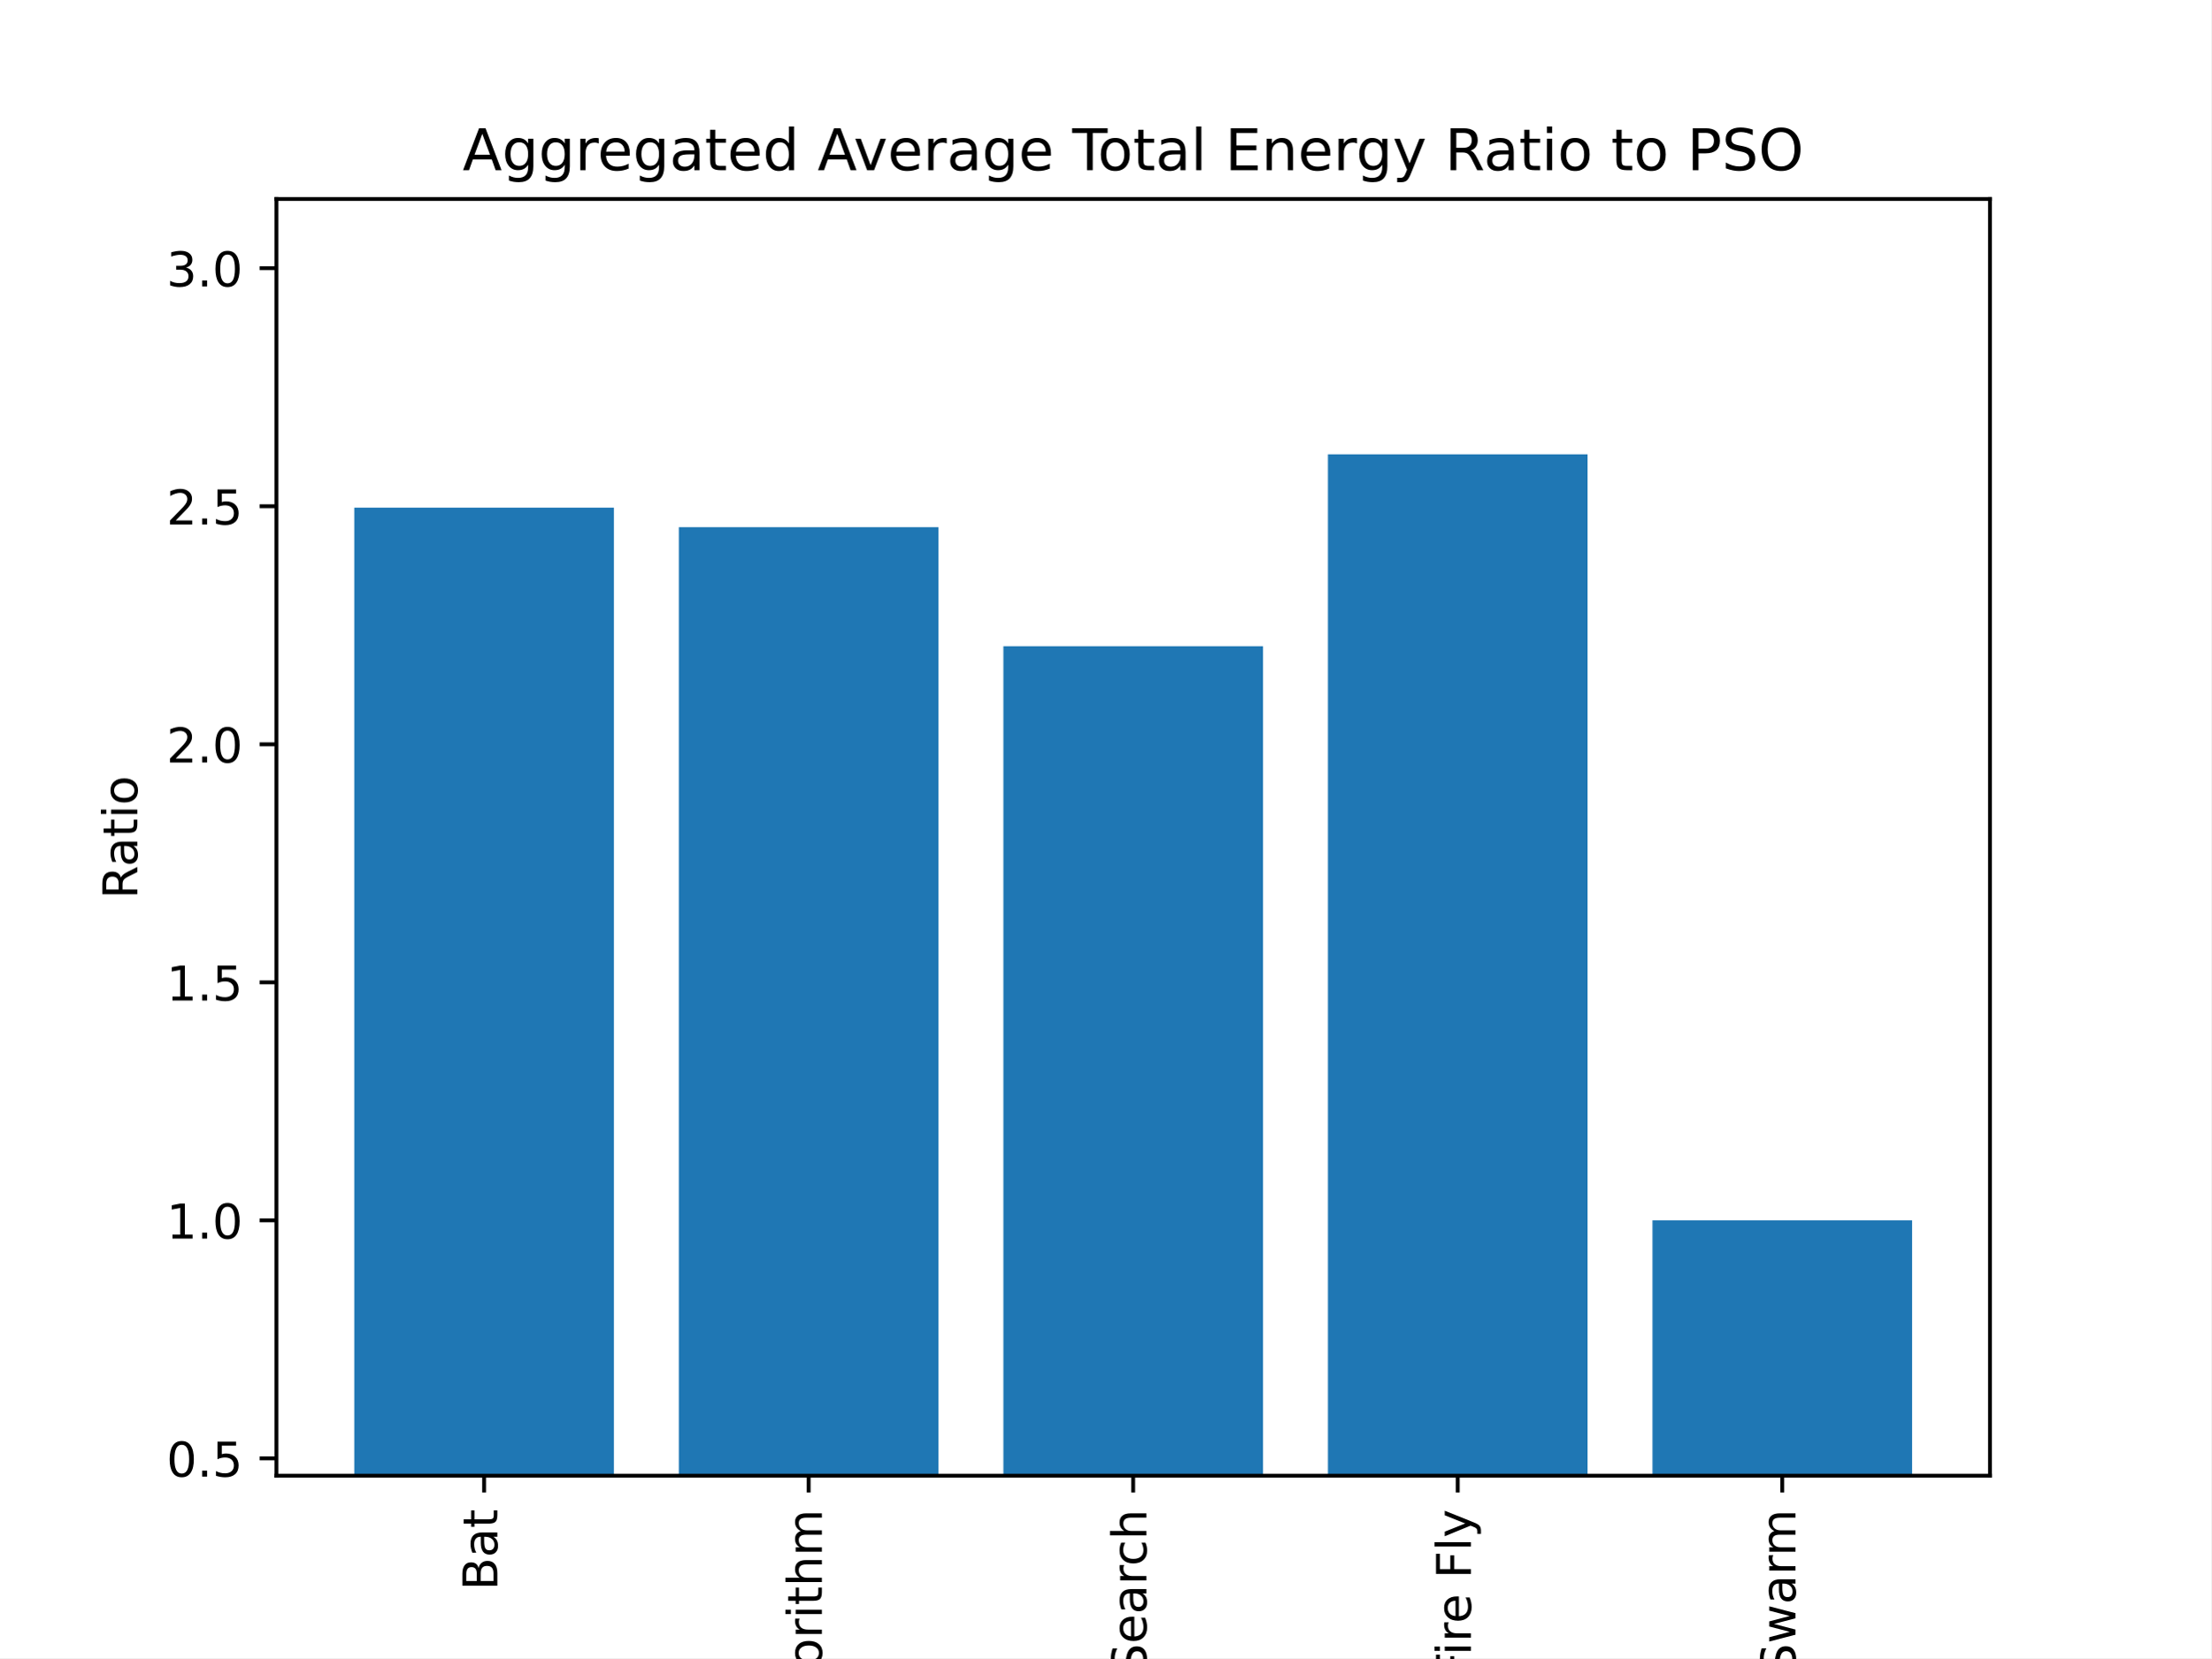
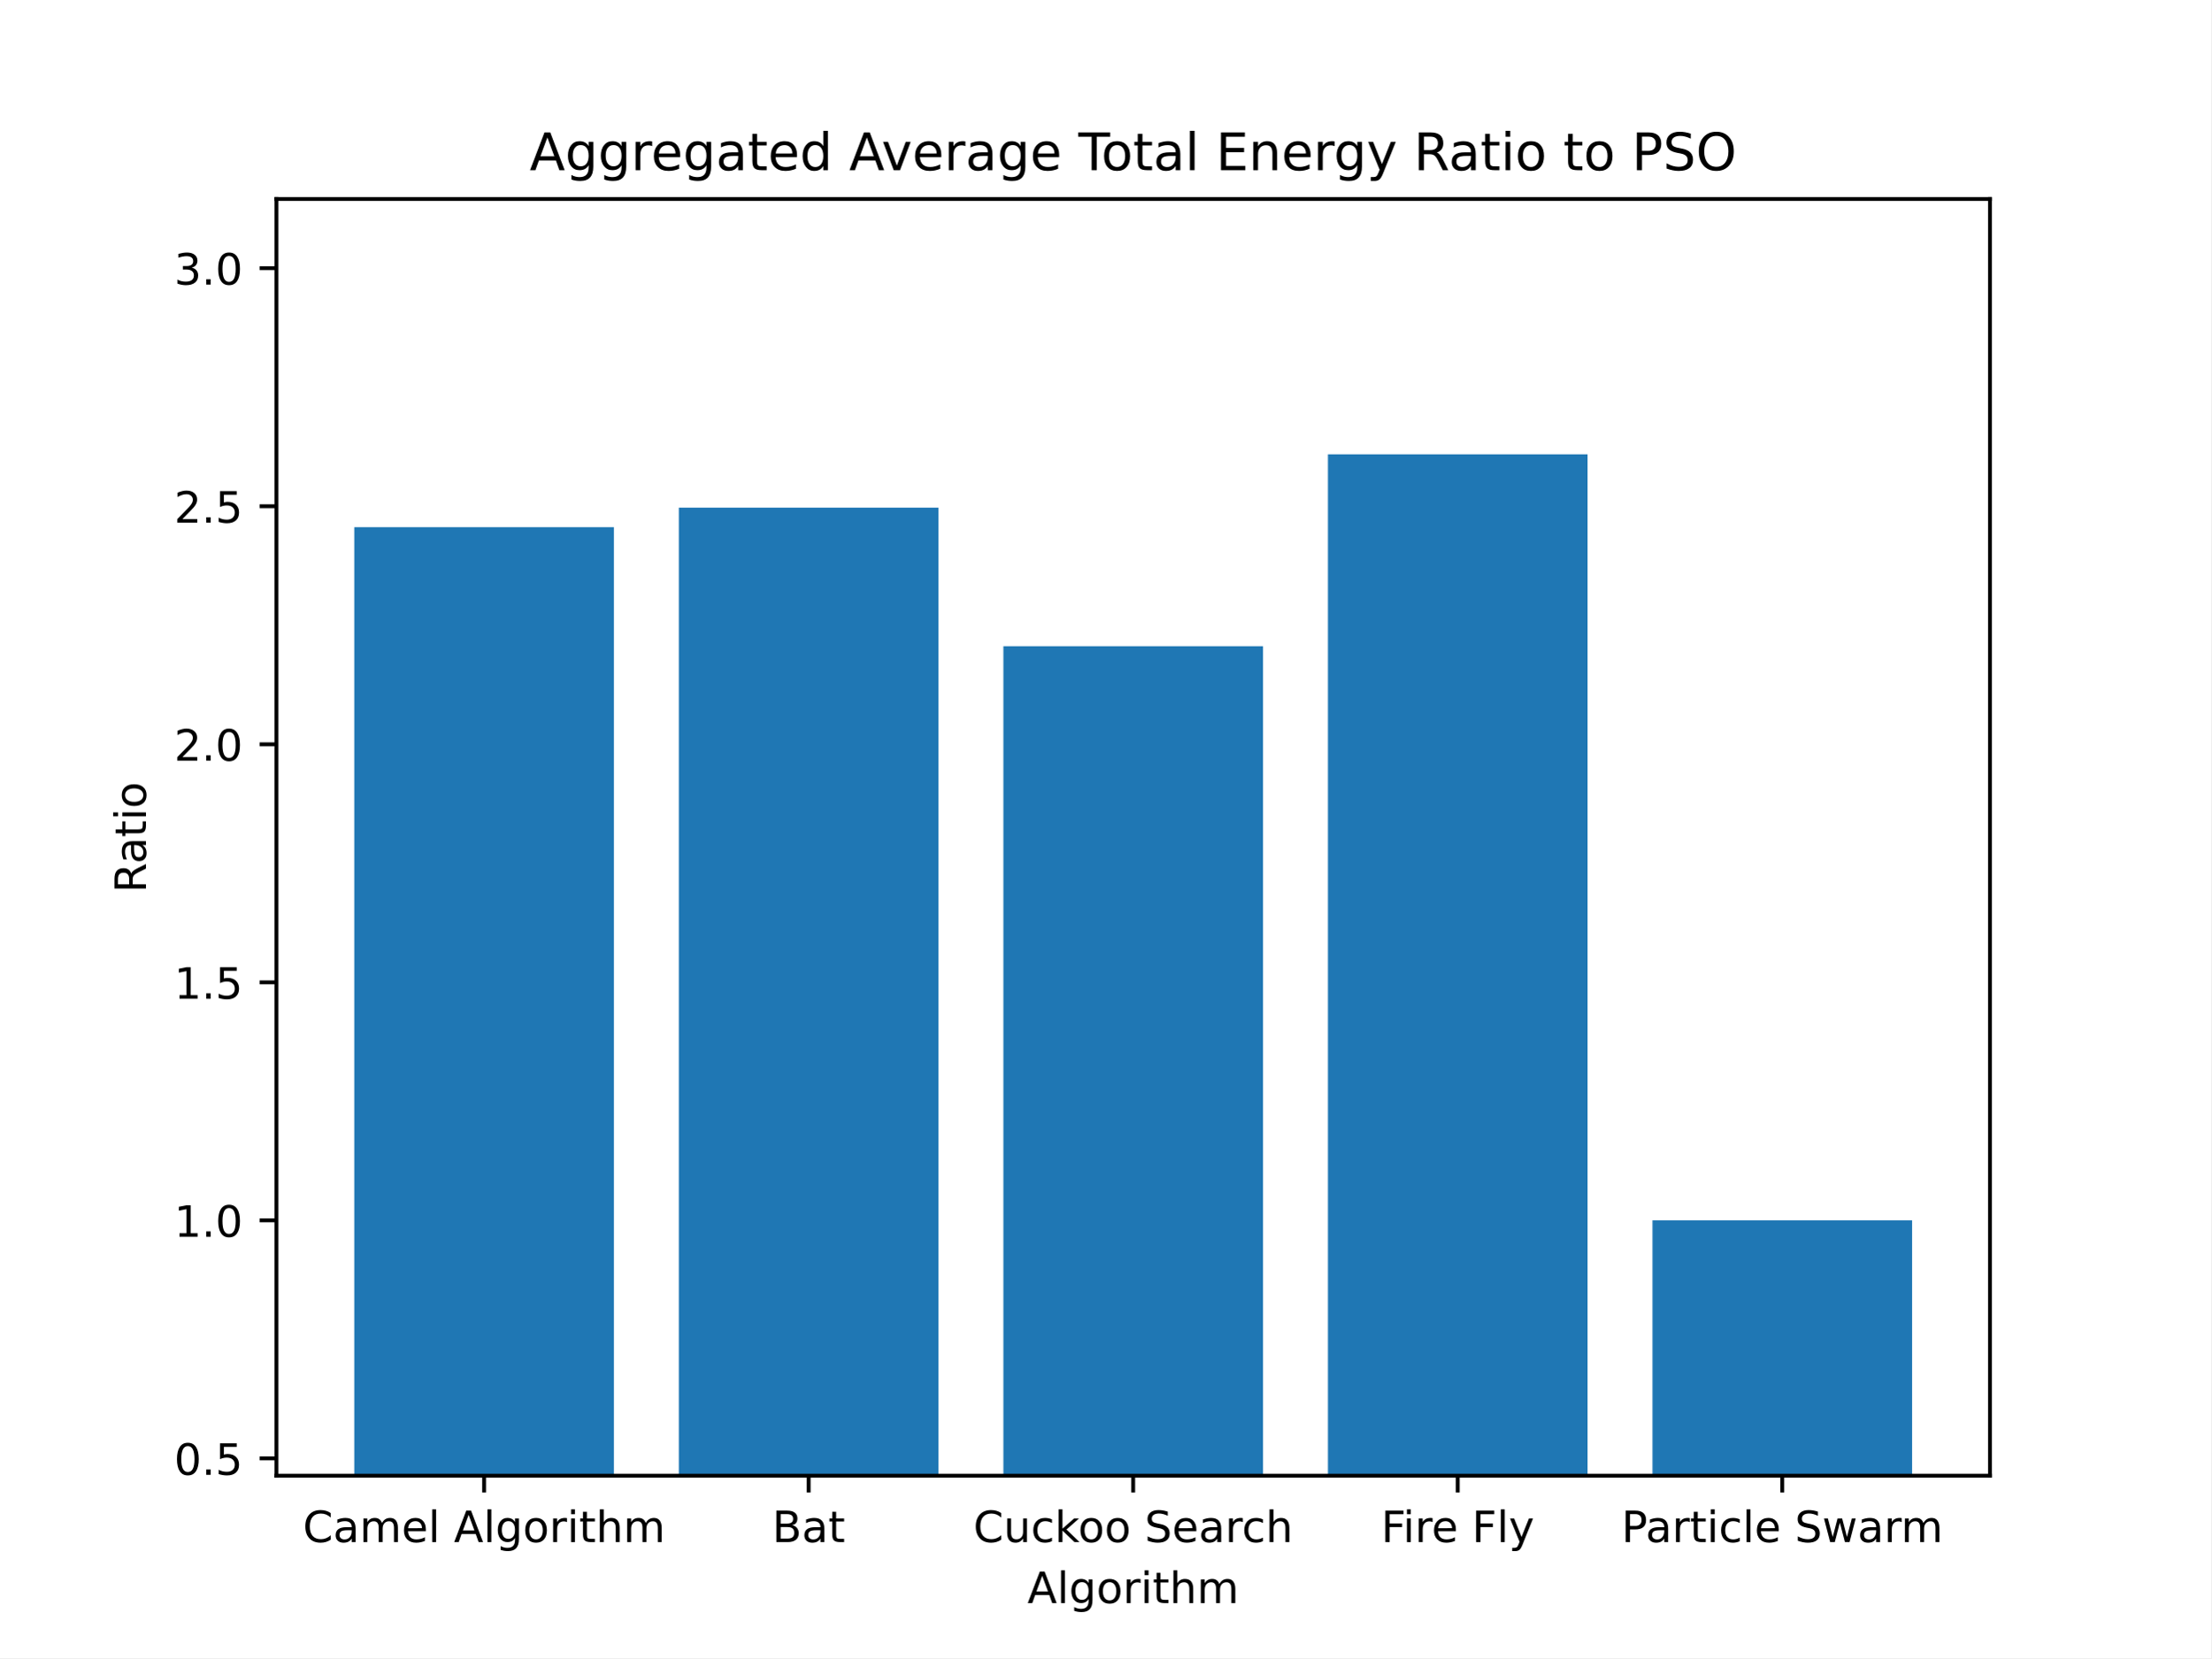
<svg xmlns="http://www.w3.org/2000/svg" xmlns:xlink="http://www.w3.org/1999/xlink" width="460.8pt" height="345.6pt" viewBox="0 0 460.8 345.6" version="1.1">
  <defs>
    <style type="text/css">*{stroke-linejoin: round; stroke-linecap: butt}</style>
  </defs>
  <g id="figure_1">
    <g id="patch_1">
      <path d="M 0 345.6  L 460.8 345.6  L 460.8 0  L 0 0  z " style="fill: #ffffff" />
    </g>
    <g id="axes_1">
      <g id="patch_2">
        <path d="M 57.6 307.584  L 414.72 307.584  L 414.72 41.472  L 57.6 41.472  z " style="fill: #ffffff" />
      </g>
      <g id="patch_3">
-         <path d="M 73.833 353.595  L 127.942 353.595  L 127.942 105.809  L 73.833 105.809  z " clip-path="url(#p54fc75bc15)" style="fill: #1f77b4" />
+         <path d="M 73.833 353.595  L 127.942 353.595  L 127.942 109.877  L 73.833 109.877  z " clip-path="url(#pfb02cdd993)" style="fill: #1f77b4" />
      </g>
      <g id="patch_4">
-         <path d="M 141.469 353.595  L 195.578 353.595  L 195.578 109.877  L 141.469 109.877  z " clip-path="url(#p54fc75bc15)" style="fill: #1f77b4" />
+         <path d="M 141.469 353.595  L 195.578 353.595  L 195.578 105.809  L 141.469 105.809  z " clip-path="url(#pfb02cdd993)" style="fill: #1f77b4" />
      </g>
      <g id="patch_5">
-         <path d="M 209.105 353.595  L 263.215 353.595  L 263.215 134.686  L 209.105 134.686  z " clip-path="url(#p54fc75bc15)" style="fill: #1f77b4" />
+         <path d="M 209.105 353.595  L 263.215 353.595  L 263.215 134.686  L 209.105 134.686  z " clip-path="url(#pfb02cdd993)" style="fill: #1f77b4" />
      </g>
      <g id="patch_6">
-         <path d="M 276.742 353.595  L 330.851 353.595  L 330.851 94.694  L 276.742 94.694  z " clip-path="url(#p54fc75bc15)" style="fill: #1f77b4" />
+         <path d="M 276.742 353.595  L 330.851 353.595  L 330.851 94.694  L 276.742 94.694  z " clip-path="url(#pfb02cdd993)" style="fill: #1f77b4" />
      </g>
      <g id="patch_7">
-         <path d="M 344.378 353.595  L 398.487 353.595  L 398.487 254.362  L 344.378 254.362  z " clip-path="url(#p54fc75bc15)" style="fill: #1f77b4" />
+         <path d="M 344.378 353.595  L 398.487 353.595  L 398.487 254.362  L 344.378 254.362  z " clip-path="url(#pfb02cdd993)" style="fill: #1f77b4" />
      </g>
      <g id="matplotlib.axis_1">
        <g id="xtick_1">
          <g id="line2d_1">
            <defs>
-               <path id="mccff1aa77a" d="M 0 0  L 0 3.5  " style="stroke: #000000; stroke-width: 0.8" />
+               <path id="m16c8ceab6d" d="M 0 0  L 0 3.5  " style="stroke: #000000; stroke-width: 0.8" />
            </defs>
            <g>
-               <use xlink:href="#mccff1aa77a" x="100.887" y="307.584" style="stroke: #000000; stroke-width: 0.8" />
+               <use xlink:href="#m16c8ceab6d" x="100.887" y="307.584" style="stroke: #000000; stroke-width: 0.8" />
            </g>
          </g>
          <g id="text_1">
-             <g transform="translate(103.6466 331.4934)rotate(-90)scale(0.1 -0.1)">
-               <defs>
-                 <path id="DejaVuSans-42" d="M 1259 2228  L 1259 519  L 2272 519  Q 2781 519 3026 730  Q 3272 941 3272 1375  Q 3272 1813 3026 2020  Q 2781 2228 2272 2228  L 1259 2228  z M 1259 4147  L 1259 2741  L 2194 2741  Q 2656 2741 2882 2914  Q 3109 3088 3109 3444  Q 3109 3797 2882 3972  Q 2656 4147 2194 4147  L 1259 4147  z M 628 4666  L 2241 4666  Q 2963 4666 3353 4366  Q 3744 4066 3744 3513  Q 3744 3084 3544 2831  Q 3344 2578 2956 2516  Q 3422 2416 3680 2098  Q 3938 1781 3938 1306  Q 3938 681 3513 340  Q 3088 0 2303 0  L 628 0  L 628 4666  z " transform="scale(0.015625)" />
+             <g transform="translate(63.1168 321.4226)scale(0.09 -0.09)">
+               <defs>
+                 <path id="DejaVuSans-43" d="M 4122 4306  L 4122 3641  Q 3803 3938 3442 4084  Q 3081 4231 2675 4231  Q 1875 4231 1450 3742  Q 1025 3253 1025 2328  Q 1025 1406 1450 917  Q 1875 428 2675 428  Q 3081 428 3442 575  Q 3803 722 4122 1019  L 4122 359  Q 3791 134 3420 21  Q 3050 -91 2638 -91  Q 1578 -91 968 557  Q 359 1206 359 2328  Q 359 3453 968 4101  Q 1578 4750 2638 4750  Q 3056 4750 3426 4639  Q 3797 4528 4122 4306  z " transform="scale(0.015625)" />
                <path id="DejaVuSans-61" d="M 2194 1759  Q 1497 1759 1228 1600  Q 959 1441 959 1056  Q 959 750 1161 570  Q 1363 391 1709 391  Q 2188 391 2477 730  Q 2766 1069 2766 1631  L 2766 1759  L 2194 1759  z M 3341 1997  L 3341 0  L 2766 0  L 2766 531  Q 2569 213 2275 61  Q 1981 -91 1556 -91  Q 1019 -91 701 211  Q 384 513 384 1019  Q 384 1609 779 1909  Q 1175 2209 1959 2209  L 2766 2209  L 2766 2266  Q 2766 2663 2505 2880  Q 2244 3097 1772 3097  Q 1472 3097 1187 3025  Q 903 2953 641 2809  L 641 3341  Q 956 3463 1253 3523  Q 1550 3584 1831 3584  Q 2591 3584 2966 3190  Q 3341 2797 3341 1997  z " transform="scale(0.015625)" />
-                 <path id="DejaVuSans-74" d="M 1172 4494  L 1172 3500  L 2356 3500  L 2356 3053  L 1172 3053  L 1172 1153  Q 1172 725 1289 603  Q 1406 481 1766 481  L 2356 481  L 2356 0  L 1766 0  Q 1100 0 847 248  Q 594 497 594 1153  L 594 3053  L 172 3053  L 172 3500  L 594 3500  L 594 4494  L 1172 4494  z " transform="scale(0.015625)" />
-               </defs>
-               <use xlink:href="#DejaVuSans-42" />
-               <use xlink:href="#DejaVuSans-61" x="68.604" />
-               <use xlink:href="#DejaVuSans-74" x="129.883" />
-             </g>
-           </g>
-         </g>
-         <g id="xtick_2">
-           <g id="line2d_2">
-             <g>
-               <use xlink:href="#mccff1aa77a" x="168.524" y="307.584" style="stroke: #000000; stroke-width: 0.8" />
-             </g>
-           </g>
-           <g id="text_2">
-             <g transform="translate(171.283 398.5184)rotate(-90)scale(0.1 -0.1)">
-               <defs>
-                 <path id="DejaVuSans-43" d="M 4122 4306  L 4122 3641  Q 3803 3938 3442 4084  Q 3081 4231 2675 4231  Q 1875 4231 1450 3742  Q 1025 3253 1025 2328  Q 1025 1406 1450 917  Q 1875 428 2675 428  Q 3081 428 3442 575  Q 3803 722 4122 1019  L 4122 359  Q 3791 134 3420 21  Q 3050 -91 2638 -91  Q 1578 -91 968 557  Q 359 1206 359 2328  Q 359 3453 968 4101  Q 1578 4750 2638 4750  Q 3056 4750 3426 4639  Q 3797 4528 4122 4306  z " transform="scale(0.015625)" />
                <path id="DejaVuSans-6d" d="M 3328 2828  Q 3544 3216 3844 3400  Q 4144 3584 4550 3584  Q 5097 3584 5394 3201  Q 5691 2819 5691 2113  L 5691 0  L 5113 0  L 5113 2094  Q 5113 2597 4934 2840  Q 4756 3084 4391 3084  Q 3944 3084 3684 2787  Q 3425 2491 3425 1978  L 3425 0  L 2847 0  L 2847 2094  Q 2847 2600 2669 2842  Q 2491 3084 2119 3084  Q 1678 3084 1418 2786  Q 1159 2488 1159 1978  L 1159 0  L 581 0  L 581 3500  L 1159 3500  L 1159 2956  Q 1356 3278 1631 3431  Q 1906 3584 2284 3584  Q 2666 3584 2933 3390  Q 3200 3197 3328 2828  z " transform="scale(0.015625)" />
                <path id="DejaVuSans-65" d="M 3597 1894  L 3597 1613  L 953 1613  Q 991 1019 1311 708  Q 1631 397 2203 397  Q 2534 397 2845 478  Q 3156 559 3463 722  L 3463 178  Q 3153 47 2828 -22  Q 2503 -91 2169 -91  Q 1331 -91 842 396  Q 353 884 353 1716  Q 353 2575 817 3079  Q 1281 3584 2069 3584  Q 2775 3584 3186 3129  Q 3597 2675 3597 1894  z M 3022 2063  Q 3016 2534 2758 2815  Q 2500 3097 2075 3097  Q 1594 3097 1305 2825  Q 1016 2553 972 2059  L 3022 2063  z " transform="scale(0.015625)" />
                <path id="DejaVuSans-6c" d="M 603 4863  L 1178 4863  L 1178 0  L 603 0  L 603 4863  z " transform="scale(0.015625)" />
                <path id="DejaVuSans-20" transform="scale(0.015625)" />
                <path id="DejaVuSans-41" d="M 2188 4044  L 1331 1722  L 3047 1722  L 2188 4044  z M 1831 4666  L 2547 4666  L 4325 0  L 3669 0  L 3244 1197  L 1141 1197  L 716 0  L 50 0  L 1831 4666  z " transform="scale(0.015625)" />
                <path id="DejaVuSans-67" d="M 2906 1791  Q 2906 2416 2648 2759  Q 2391 3103 1925 3103  Q 1463 3103 1205 2759  Q 947 2416 947 1791  Q 947 1169 1205 825  Q 1463 481 1925 481  Q 2391 481 2648 825  Q 2906 1169 2906 1791  z M 3481 434  Q 3481 -459 3084 -895  Q 2688 -1331 1869 -1331  Q 1566 -1331 1297 -1286  Q 1028 -1241 775 -1147  L 775 -588  Q 1028 -725 1275 -790  Q 1522 -856 1778 -856  Q 2344 -856 2625 -561  Q 2906 -266 2906 331  L 2906 616  Q 2728 306 2450 153  Q 2172 0 1784 0  Q 1141 0 747 490  Q 353 981 353 1791  Q 353 2603 747 3093  Q 1141 3584 1784 3584  Q 2172 3584 2450 3431  Q 2728 3278 2906 2969  L 2906 3500  L 3481 3500  L 3481 434  z " transform="scale(0.015625)" />
                <path id="DejaVuSans-6f" d="M 1959 3097  Q 1497 3097 1228 2736  Q 959 2375 959 1747  Q 959 1119 1226 758  Q 1494 397 1959 397  Q 2419 397 2687 759  Q 2956 1122 2956 1747  Q 2956 2369 2687 2733  Q 2419 3097 1959 3097  z M 1959 3584  Q 2709 3584 3137 3096  Q 3566 2609 3566 1747  Q 3566 888 3137 398  Q 2709 -91 1959 -91  Q 1206 -91 779 398  Q 353 888 353 1747  Q 353 2609 779 3096  Q 1206 3584 1959 3584  z " transform="scale(0.015625)" />
                <path id="DejaVuSans-72" d="M 2631 2963  Q 2534 3019 2420 3045  Q 2306 3072 2169 3072  Q 1681 3072 1420 2755  Q 1159 2438 1159 1844  L 1159 0  L 581 0  L 581 3500  L 1159 3500  L 1159 2956  Q 1341 3275 1631 3429  Q 1922 3584 2338 3584  Q 2397 3584 2469 3576  Q 2541 3569 2628 3553  L 2631 2963  z " transform="scale(0.015625)" />
                <path id="DejaVuSans-69" d="M 603 3500  L 1178 3500  L 1178 0  L 603 0  L 603 3500  z M 603 4863  L 1178 4863  L 1178 4134  L 603 4134  L 603 4863  z " transform="scale(0.015625)" />
+                 <path id="DejaVuSans-74" d="M 1172 4494  L 1172 3500  L 2356 3500  L 2356 3053  L 1172 3053  L 1172 1153  Q 1172 725 1289 603  Q 1406 481 1766 481  L 2356 481  L 2356 0  L 1766 0  Q 1100 0 847 248  Q 594 497 594 1153  L 594 3053  L 172 3053  L 172 3500  L 594 3500  L 594 4494  L 1172 4494  z " transform="scale(0.015625)" />
                <path id="DejaVuSans-68" d="M 3513 2113  L 3513 0  L 2938 0  L 2938 2094  Q 2938 2591 2744 2837  Q 2550 3084 2163 3084  Q 1697 3084 1428 2787  Q 1159 2491 1159 1978  L 1159 0  L 581 0  L 581 4863  L 1159 4863  L 1159 2956  Q 1366 3272 1645 3428  Q 1925 3584 2291 3584  Q 2894 3584 3203 3211  Q 3513 2838 3513 2113  z " transform="scale(0.015625)" />
              </defs>
              <use xlink:href="#DejaVuSans-43" />
              <use xlink:href="#DejaVuSans-61" x="69.824" />
              <use xlink:href="#DejaVuSans-6d" x="131.104" />
              <use xlink:href="#DejaVuSans-65" x="228.516" />
              <use xlink:href="#DejaVuSans-6c" x="290.039" />
              <use xlink:href="#DejaVuSans-20" x="317.822" />
              <use xlink:href="#DejaVuSans-41" x="349.609" />
              <use xlink:href="#DejaVuSans-6c" x="418.018" />
              <use xlink:href="#DejaVuSans-67" x="445.801" />
              <use xlink:href="#DejaVuSans-6f" x="509.277" />
              <use xlink:href="#DejaVuSans-72" x="570.459" />
              <use xlink:href="#DejaVuSans-69" x="611.572" />
              <use xlink:href="#DejaVuSans-74" x="639.355" />
              <use xlink:href="#DejaVuSans-68" x="678.564" />
              <use xlink:href="#DejaVuSans-6d" x="741.943" />
            </g>
          </g>
        </g>
+         <g id="xtick_2">
+           <g id="line2d_2">
+             <g>
+               <use xlink:href="#m16c8ceab6d" x="168.524" y="307.584" style="stroke: #000000; stroke-width: 0.8" />
+             </g>
+           </g>
+           <g id="text_2">
+             <g transform="translate(160.9144 321.4226)scale(0.09 -0.09)">
+               <defs>
+                 <path id="DejaVuSans-42" d="M 1259 2228  L 1259 519  L 2272 519  Q 2781 519 3026 730  Q 3272 941 3272 1375  Q 3272 1813 3026 2020  Q 2781 2228 2272 2228  L 1259 2228  z M 1259 4147  L 1259 2741  L 2194 2741  Q 2656 2741 2882 2914  Q 3109 3088 3109 3444  Q 3109 3797 2882 3972  Q 2656 4147 2194 4147  L 1259 4147  z M 628 4666  L 2241 4666  Q 2963 4666 3353 4366  Q 3744 4066 3744 3513  Q 3744 3084 3544 2831  Q 3344 2578 2956 2516  Q 3422 2416 3680 2098  Q 3938 1781 3938 1306  Q 3938 681 3513 340  Q 3088 0 2303 0  L 628 0  L 628 4666  z " transform="scale(0.015625)" />
+               </defs>
+               <use xlink:href="#DejaVuSans-42" />
+               <use xlink:href="#DejaVuSans-61" x="68.604" />
+               <use xlink:href="#DejaVuSans-74" x="129.883" />
+             </g>
+           </g>
+         </g>
        <g id="xtick_3">
          <g id="line2d_3">
            <g>
-               <use xlink:href="#mccff1aa77a" x="236.16" y="307.584" style="stroke: #000000; stroke-width: 0.8" />
+               <use xlink:href="#m16c8ceab6d" x="236.16" y="307.584" style="stroke: #000000; stroke-width: 0.8" />
            </g>
          </g>
          <g id="text_3">
-             <g transform="translate(238.9194 388.5981)rotate(-90)scale(0.1 -0.1)">
+             <g transform="translate(202.8537 321.4226)scale(0.09 -0.09)">
              <defs>
                <path id="DejaVuSans-75" d="M 544 1381  L 544 3500  L 1119 3500  L 1119 1403  Q 1119 906 1312 657  Q 1506 409 1894 409  Q 2359 409 2629 706  Q 2900 1003 2900 1516  L 2900 3500  L 3475 3500  L 3475 0  L 2900 0  L 2900 538  Q 2691 219 2414 64  Q 2138 -91 1772 -91  Q 1169 -91 856 284  Q 544 659 544 1381  z M 1991 3584  L 1991 3584  z " transform="scale(0.015625)" />
                <path id="DejaVuSans-63" d="M 3122 3366  L 3122 2828  Q 2878 2963 2633 3030  Q 2388 3097 2138 3097  Q 1578 3097 1268 2742  Q 959 2388 959 1747  Q 959 1106 1268 751  Q 1578 397 2138 397  Q 2388 397 2633 464  Q 2878 531 3122 666  L 3122 134  Q 2881 22 2623 -34  Q 2366 -91 2075 -91  Q 1284 -91 818 406  Q 353 903 353 1747  Q 353 2603 823 3093  Q 1294 3584 2113 3584  Q 2378 3584 2631 3529  Q 2884 3475 3122 3366  z " transform="scale(0.015625)" />
                <path id="DejaVuSans-6b" d="M 581 4863  L 1159 4863  L 1159 1991  L 2875 3500  L 3609 3500  L 1753 1863  L 3688 0  L 2938 0  L 1159 1709  L 1159 0  L 581 0  L 581 4863  z " transform="scale(0.015625)" />
                <path id="DejaVuSans-53" d="M 3425 4513  L 3425 3897  Q 3066 4069 2747 4153  Q 2428 4238 2131 4238  Q 1616 4238 1336 4038  Q 1056 3838 1056 3469  Q 1056 3159 1242 3001  Q 1428 2844 1947 2747  L 2328 2669  Q 3034 2534 3370 2195  Q 3706 1856 3706 1288  Q 3706 609 3251 259  Q 2797 -91 1919 -91  Q 1588 -91 1214 -16  Q 841 59 441 206  L 441 856  Q 825 641 1194 531  Q 1563 422 1919 422  Q 2459 422 2753 634  Q 3047 847 3047 1241  Q 3047 1584 2836 1778  Q 2625 1972 2144 2069  L 1759 2144  Q 1053 2284 737 2584  Q 422 2884 422 3419  Q 422 4038 858 4394  Q 1294 4750 2059 4750  Q 2388 4750 2728 4690  Q 3069 4631 3425 4513  z " transform="scale(0.015625)" />
              </defs>
              <use xlink:href="#DejaVuSans-43" />
              <use xlink:href="#DejaVuSans-75" x="69.824" />
              <use xlink:href="#DejaVuSans-63" x="133.203" />
              <use xlink:href="#DejaVuSans-6b" x="188.184" />
              <use xlink:href="#DejaVuSans-6f" x="242.469" />
              <use xlink:href="#DejaVuSans-6f" x="303.65" />
              <use xlink:href="#DejaVuSans-20" x="364.832" />
              <use xlink:href="#DejaVuSans-53" x="396.619" />
              <use xlink:href="#DejaVuSans-65" x="460.096" />
              <use xlink:href="#DejaVuSans-61" x="521.619" />
              <use xlink:href="#DejaVuSans-72" x="582.898" />
              <use xlink:href="#DejaVuSans-63" x="621.762" />
              <use xlink:href="#DejaVuSans-68" x="676.742" />
            </g>
          </g>
        </g>
        <g id="xtick_4">
          <g id="line2d_4">
            <g>
-               <use xlink:href="#mccff1aa77a" x="303.796" y="307.584" style="stroke: #000000; stroke-width: 0.8" />
+               <use xlink:href="#m16c8ceab6d" x="303.796" y="307.584" style="stroke: #000000; stroke-width: 0.8" />
            </g>
          </g>
          <g id="text_4">
-             <g transform="translate(306.5557 350.0543)rotate(-90)scale(0.1 -0.1)">
+             <g transform="translate(287.8347 321.4226)scale(0.09 -0.09)">
              <defs>
                <path id="DejaVuSans-46" d="M 628 4666  L 3309 4666  L 3309 4134  L 1259 4134  L 1259 2759  L 3109 2759  L 3109 2228  L 1259 2228  L 1259 0  L 628 0  L 628 4666  z " transform="scale(0.015625)" />
                <path id="DejaVuSans-79" d="M 2059 -325  Q 1816 -950 1584 -1140  Q 1353 -1331 966 -1331  L 506 -1331  L 506 -850  L 844 -850  Q 1081 -850 1212 -737  Q 1344 -625 1503 -206  L 1606 56  L 191 3500  L 800 3500  L 1894 763  L 2988 3500  L 3597 3500  L 2059 -325  z " transform="scale(0.015625)" />
              </defs>
              <use xlink:href="#DejaVuSans-46" />
              <use xlink:href="#DejaVuSans-69" x="50.27" />
              <use xlink:href="#DejaVuSans-72" x="78.053" />
              <use xlink:href="#DejaVuSans-65" x="116.916" />
              <use xlink:href="#DejaVuSans-20" x="178.439" />
              <use xlink:href="#DejaVuSans-46" x="210.227" />
              <use xlink:href="#DejaVuSans-6c" x="267.746" />
              <use xlink:href="#DejaVuSans-79" x="295.529" />
            </g>
          </g>
        </g>
        <g id="xtick_5">
          <g id="line2d_5">
            <g>
-               <use xlink:href="#mccff1aa77a" x="371.433" y="307.584" style="stroke: #000000; stroke-width: 0.8" />
+               <use xlink:href="#m16c8ceab6d" x="371.433" y="307.584" style="stroke: #000000; stroke-width: 0.8" />
            </g>
          </g>
          <g id="text_5">
-             <g transform="translate(374.1921 389.0403)rotate(-90)scale(0.1 -0.1)">
+             <g transform="translate(337.9274 321.4226)scale(0.09 -0.09)">
              <defs>
                <path id="DejaVuSans-50" d="M 1259 4147  L 1259 2394  L 2053 2394  Q 2494 2394 2734 2622  Q 2975 2850 2975 3272  Q 2975 3691 2734 3919  Q 2494 4147 2053 4147  L 1259 4147  z M 628 4666  L 2053 4666  Q 2838 4666 3239 4311  Q 3641 3956 3641 3272  Q 3641 2581 3239 2228  Q 2838 1875 2053 1875  L 1259 1875  L 1259 0  L 628 0  L 628 4666  z " transform="scale(0.015625)" />
                <path id="DejaVuSans-77" d="M 269 3500  L 844 3500  L 1563 769  L 2278 3500  L 2956 3500  L 3675 769  L 4391 3500  L 4966 3500  L 4050 0  L 3372 0  L 2619 2869  L 1863 0  L 1184 0  L 269 3500  z " transform="scale(0.015625)" />
              </defs>
              <use xlink:href="#DejaVuSans-50" />
              <use xlink:href="#DejaVuSans-61" x="55.803" />
              <use xlink:href="#DejaVuSans-72" x="117.082" />
              <use xlink:href="#DejaVuSans-74" x="158.195" />
              <use xlink:href="#DejaVuSans-69" x="197.404" />
              <use xlink:href="#DejaVuSans-63" x="225.188" />
              <use xlink:href="#DejaVuSans-6c" x="280.168" />
              <use xlink:href="#DejaVuSans-65" x="307.951" />
              <use xlink:href="#DejaVuSans-20" x="369.475" />
              <use xlink:href="#DejaVuSans-53" x="401.262" />
              <use xlink:href="#DejaVuSans-77" x="464.738" />
              <use xlink:href="#DejaVuSans-61" x="546.525" />
              <use xlink:href="#DejaVuSans-72" x="607.805" />
              <use xlink:href="#DejaVuSans-6d" x="647.168" />
            </g>
          </g>
        </g>
        <g id="text_6">
-           <g transform="translate(211.6733 410.1168)scale(0.1 -0.1)">
+           <g transform="translate(214.122 334.1329)scale(0.09 -0.09)">
            <use xlink:href="#DejaVuSans-41" />
            <use xlink:href="#DejaVuSans-6c" x="68.408" />
            <use xlink:href="#DejaVuSans-67" x="96.191" />
            <use xlink:href="#DejaVuSans-6f" x="159.668" />
            <use xlink:href="#DejaVuSans-72" x="220.85" />
            <use xlink:href="#DejaVuSans-69" x="261.963" />
            <use xlink:href="#DejaVuSans-74" x="289.746" />
            <use xlink:href="#DejaVuSans-68" x="328.955" />
            <use xlink:href="#DejaVuSans-6d" x="392.334" />
          </g>
        </g>
      </g>
      <g id="matplotlib.axis_2">
        <g id="ytick_1">
          <g id="line2d_6">
            <defs>
-               <path id="mca8812f2ca" d="M 0 0  L -3.5 0  " style="stroke: #000000; stroke-width: 0.8" />
+               <path id="m88c4ea53dd" d="M 0 0  L -3.5 0  " style="stroke: #000000; stroke-width: 0.8" />
            </defs>
            <g>
-               <use xlink:href="#mca8812f2ca" x="57.6" y="303.979" style="stroke: #000000; stroke-width: 0.8" />
+               <use xlink:href="#m88c4ea53dd" x="57.6" y="303.979" style="stroke: #000000; stroke-width: 0.8" />
            </g>
          </g>
          <g id="text_7">
-             <g transform="translate(34.69687 307.7777)scale(0.1 -0.1)">
+             <g transform="translate(36.28719 307.3978)scale(0.09 -0.09)">
              <defs>
                <path id="DejaVuSans-30" d="M 2034 4250  Q 1547 4250 1301 3770  Q 1056 3291 1056 2328  Q 1056 1369 1301 889  Q 1547 409 2034 409  Q 2525 409 2770 889  Q 3016 1369 3016 2328  Q 3016 3291 2770 3770  Q 2525 4250 2034 4250  z M 2034 4750  Q 2819 4750 3233 4129  Q 3647 3509 3647 2328  Q 3647 1150 3233 529  Q 2819 -91 2034 -91  Q 1250 -91 836 529  Q 422 1150 422 2328  Q 422 3509 836 4129  Q 1250 4750 2034 4750  z " transform="scale(0.015625)" />
                <path id="DejaVuSans-2e" d="M 684 794  L 1344 794  L 1344 0  L 684 0  L 684 794  z " transform="scale(0.015625)" />
                <path id="DejaVuSans-35" d="M 691 4666  L 3169 4666  L 3169 4134  L 1269 4134  L 1269 2991  Q 1406 3038 1543 3061  Q 1681 3084 1819 3084  Q 2600 3084 3056 2656  Q 3513 2228 3513 1497  Q 3513 744 3044 326  Q 2575 -91 1722 -91  Q 1428 -91 1123 -41  Q 819 9 494 109  L 494 744  Q 775 591 1075 516  Q 1375 441 1709 441  Q 2250 441 2565 725  Q 2881 1009 2881 1497  Q 2881 1984 2565 2268  Q 2250 2553 1709 2553  Q 1456 2553 1204 2497  Q 953 2441 691 2322  L 691 4666  z " transform="scale(0.015625)" />
              </defs>
              <use xlink:href="#DejaVuSans-30" />
              <use xlink:href="#DejaVuSans-2e" x="63.623" />
              <use xlink:href="#DejaVuSans-35" x="95.41" />
            </g>
          </g>
        </g>
        <g id="ytick_2">
          <g id="line2d_7">
            <g>
-               <use xlink:href="#mca8812f2ca" x="57.6" y="254.362" style="stroke: #000000; stroke-width: 0.8" />
+               <use xlink:href="#m88c4ea53dd" x="57.6" y="254.362" style="stroke: #000000; stroke-width: 0.8" />
            </g>
          </g>
          <g id="text_8">
-             <g transform="translate(34.69687 258.1608)scale(0.1 -0.1)">
+             <g transform="translate(36.28719 257.7809)scale(0.09 -0.09)">
              <defs>
                <path id="DejaVuSans-31" d="M 794 531  L 1825 531  L 1825 4091  L 703 3866  L 703 4441  L 1819 4666  L 2450 4666  L 2450 531  L 3481 531  L 3481 0  L 794 0  L 794 531  z " transform="scale(0.015625)" />
              </defs>
              <use xlink:href="#DejaVuSans-31" />
              <use xlink:href="#DejaVuSans-2e" x="63.623" />
              <use xlink:href="#DejaVuSans-30" x="95.41" />
            </g>
          </g>
        </g>
        <g id="ytick_3">
          <g id="line2d_8">
            <g>
-               <use xlink:href="#mca8812f2ca" x="57.6" y="204.745" style="stroke: #000000; stroke-width: 0.8" />
+               <use xlink:href="#m88c4ea53dd" x="57.6" y="204.745" style="stroke: #000000; stroke-width: 0.8" />
            </g>
          </g>
          <g id="text_9">
-             <g transform="translate(34.69687 208.5439)scale(0.1 -0.1)">
+             <g transform="translate(36.28719 208.164)scale(0.09 -0.09)">
              <use xlink:href="#DejaVuSans-31" />
              <use xlink:href="#DejaVuSans-2e" x="63.623" />
              <use xlink:href="#DejaVuSans-35" x="95.41" />
            </g>
          </g>
        </g>
        <g id="ytick_4">
          <g id="line2d_9">
            <g>
-               <use xlink:href="#mca8812f2ca" x="57.6" y="155.128" style="stroke: #000000; stroke-width: 0.8" />
+               <use xlink:href="#m88c4ea53dd" x="57.6" y="155.128" style="stroke: #000000; stroke-width: 0.8" />
            </g>
          </g>
          <g id="text_10">
-             <g transform="translate(34.69687 158.927)scale(0.1 -0.1)">
+             <g transform="translate(36.28719 158.5471)scale(0.09 -0.09)">
              <defs>
                <path id="DejaVuSans-32" d="M 1228 531  L 3431 531  L 3431 0  L 469 0  L 469 531  Q 828 903 1448 1529  Q 2069 2156 2228 2338  Q 2531 2678 2651 2914  Q 2772 3150 2772 3378  Q 2772 3750 2511 3984  Q 2250 4219 1831 4219  Q 1534 4219 1204 4116  Q 875 4013 500 3803  L 500 4441  Q 881 4594 1212 4672  Q 1544 4750 1819 4750  Q 2544 4750 2975 4387  Q 3406 4025 3406 3419  Q 3406 3131 3298 2873  Q 3191 2616 2906 2266  Q 2828 2175 2409 1742  Q 1991 1309 1228 531  z " transform="scale(0.015625)" />
              </defs>
              <use xlink:href="#DejaVuSans-32" />
              <use xlink:href="#DejaVuSans-2e" x="63.623" />
              <use xlink:href="#DejaVuSans-30" x="95.41" />
            </g>
          </g>
        </g>
        <g id="ytick_5">
          <g id="line2d_10">
            <g>
-               <use xlink:href="#mca8812f2ca" x="57.6" y="105.511" style="stroke: #000000; stroke-width: 0.8" />
+               <use xlink:href="#m88c4ea53dd" x="57.6" y="105.511" style="stroke: #000000; stroke-width: 0.8" />
            </g>
          </g>
          <g id="text_11">
-             <g transform="translate(34.69687 109.3101)scale(0.1 -0.1)">
+             <g transform="translate(36.28719 108.9302)scale(0.09 -0.09)">
              <use xlink:href="#DejaVuSans-32" />
              <use xlink:href="#DejaVuSans-2e" x="63.623" />
              <use xlink:href="#DejaVuSans-35" x="95.41" />
            </g>
          </g>
        </g>
        <g id="ytick_6">
          <g id="line2d_11">
            <g>
-               <use xlink:href="#mca8812f2ca" x="57.6" y="55.894" style="stroke: #000000; stroke-width: 0.8" />
+               <use xlink:href="#m88c4ea53dd" x="57.6" y="55.894" style="stroke: #000000; stroke-width: 0.8" />
            </g>
          </g>
          <g id="text_12">
-             <g transform="translate(34.69687 59.6932)scale(0.1 -0.1)">
+             <g transform="translate(36.28719 59.31328)scale(0.09 -0.09)">
              <defs>
                <path id="DejaVuSans-33" d="M 2597 2516  Q 3050 2419 3304 2112  Q 3559 1806 3559 1356  Q 3559 666 3084 287  Q 2609 -91 1734 -91  Q 1441 -91 1130 -33  Q 819 25 488 141  L 488 750  Q 750 597 1062 519  Q 1375 441 1716 441  Q 2309 441 2620 675  Q 2931 909 2931 1356  Q 2931 1769 2642 2001  Q 2353 2234 1838 2234  L 1294 2234  L 1294 2753  L 1863 2753  Q 2328 2753 2575 2939  Q 2822 3125 2822 3475  Q 2822 3834 2567 4026  Q 2313 4219 1838 4219  Q 1578 4219 1281 4162  Q 984 4106 628 3988  L 628 4550  Q 988 4650 1302 4700  Q 1616 4750 1894 4750  Q 2613 4750 3031 4423  Q 3450 4097 3450 3541  Q 3450 3153 3228 2886  Q 3006 2619 2597 2516  z " transform="scale(0.015625)" />
              </defs>
              <use xlink:href="#DejaVuSans-33" />
              <use xlink:href="#DejaVuSans-2e" x="63.623" />
              <use xlink:href="#DejaVuSans-30" x="95.41" />
            </g>
          </g>
        </g>
        <g id="text_13">
-           <g transform="translate(28.61719 187.3624)rotate(-90)scale(0.1 -0.1)">
+           <g transform="translate(30.41547 186.0789)rotate(-90)scale(0.09 -0.09)">
            <defs>
              <path id="DejaVuSans-52" d="M 2841 2188  Q 3044 2119 3236 1894  Q 3428 1669 3622 1275  L 4263 0  L 3584 0  L 2988 1197  Q 2756 1666 2539 1819  Q 2322 1972 1947 1972  L 1259 1972  L 1259 0  L 628 0  L 628 4666  L 2053 4666  Q 2853 4666 3247 4331  Q 3641 3997 3641 3322  Q 3641 2881 3436 2590  Q 3231 2300 2841 2188  z M 1259 4147  L 1259 2491  L 2053 2491  Q 2509 2491 2742 2702  Q 2975 2913 2975 3322  Q 2975 3731 2742 3939  Q 2509 4147 2053 4147  L 1259 4147  z " transform="scale(0.015625)" />
            </defs>
            <use xlink:href="#DejaVuSans-52" />
            <use xlink:href="#DejaVuSans-61" x="67.232" />
            <use xlink:href="#DejaVuSans-74" x="128.512" />
            <use xlink:href="#DejaVuSans-69" x="167.721" />
            <use xlink:href="#DejaVuSans-6f" x="195.504" />
          </g>
        </g>
      </g>
      <g id="patch_8">
        <path d="M 57.6 307.584  L 57.6 41.472  " style="fill: none; stroke: #000000; stroke-width: 0.8; stroke-linejoin: miter; stroke-linecap: square" />
      </g>
      <g id="patch_9">
        <path d="M 414.72 307.584  L 414.72 41.472  " style="fill: none; stroke: #000000; stroke-width: 0.8; stroke-linejoin: miter; stroke-linecap: square" />
      </g>
      <g id="patch_10">
        <path d="M 57.6 307.584  L 414.72 307.584  " style="fill: none; stroke: #000000; stroke-width: 0.8; stroke-linejoin: miter; stroke-linecap: square" />
      </g>
      <g id="patch_11">
        <path d="M 57.6 41.472  L 414.72 41.472  " style="fill: none; stroke: #000000; stroke-width: 0.8; stroke-linejoin: miter; stroke-linecap: square" />
      </g>
      <g id="text_14">
-         <g transform="translate(96.40031 35.472)scale(0.12 -0.12)">
+         <g transform="translate(110.3763 35.472)scale(0.108 -0.108)">
          <defs>
            <path id="DejaVuSans-64" d="M 2906 2969  L 2906 4863  L 3481 4863  L 3481 0  L 2906 0  L 2906 525  Q 2725 213 2448 61  Q 2172 -91 1784 -91  Q 1150 -91 751 415  Q 353 922 353 1747  Q 353 2572 751 3078  Q 1150 3584 1784 3584  Q 2172 3584 2448 3432  Q 2725 3281 2906 2969  z M 947 1747  Q 947 1113 1208 752  Q 1469 391 1925 391  Q 2381 391 2643 752  Q 2906 1113 2906 1747  Q 2906 2381 2643 2742  Q 2381 3103 1925 3103  Q 1469 3103 1208 2742  Q 947 2381 947 1747  z " transform="scale(0.015625)" />
            <path id="DejaVuSans-76" d="M 191 3500  L 800 3500  L 1894 563  L 2988 3500  L 3597 3500  L 2284 0  L 1503 0  L 191 3500  z " transform="scale(0.015625)" />
            <path id="DejaVuSans-54" d="M -19 4666  L 3928 4666  L 3928 4134  L 2272 4134  L 2272 0  L 1638 0  L 1638 4134  L -19 4134  L -19 4666  z " transform="scale(0.015625)" />
            <path id="DejaVuSans-45" d="M 628 4666  L 3578 4666  L 3578 4134  L 1259 4134  L 1259 2753  L 3481 2753  L 3481 2222  L 1259 2222  L 1259 531  L 3634 531  L 3634 0  L 628 0  L 628 4666  z " transform="scale(0.015625)" />
            <path id="DejaVuSans-6e" d="M 3513 2113  L 3513 0  L 2938 0  L 2938 2094  Q 2938 2591 2744 2837  Q 2550 3084 2163 3084  Q 1697 3084 1428 2787  Q 1159 2491 1159 1978  L 1159 0  L 581 0  L 581 3500  L 1159 3500  L 1159 2956  Q 1366 3272 1645 3428  Q 1925 3584 2291 3584  Q 2894 3584 3203 3211  Q 3513 2838 3513 2113  z " transform="scale(0.015625)" />
            <path id="DejaVuSans-4f" d="M 2522 4238  Q 1834 4238 1429 3725  Q 1025 3213 1025 2328  Q 1025 1447 1429 934  Q 1834 422 2522 422  Q 3209 422 3611 934  Q 4013 1447 4013 2328  Q 4013 3213 3611 3725  Q 3209 4238 2522 4238  z M 2522 4750  Q 3503 4750 4090 4092  Q 4678 3434 4678 2328  Q 4678 1225 4090 567  Q 3503 -91 2522 -91  Q 1538 -91 948 565  Q 359 1222 359 2328  Q 359 3434 948 4092  Q 1538 4750 2522 4750  z " transform="scale(0.015625)" />
          </defs>
          <use xlink:href="#DejaVuSans-41" />
          <use xlink:href="#DejaVuSans-67" x="68.408" />
          <use xlink:href="#DejaVuSans-67" x="131.885" />
          <use xlink:href="#DejaVuSans-72" x="195.361" />
          <use xlink:href="#DejaVuSans-65" x="234.225" />
          <use xlink:href="#DejaVuSans-67" x="295.748" />
          <use xlink:href="#DejaVuSans-61" x="359.225" />
          <use xlink:href="#DejaVuSans-74" x="420.504" />
          <use xlink:href="#DejaVuSans-65" x="459.713" />
          <use xlink:href="#DejaVuSans-64" x="521.236" />
          <use xlink:href="#DejaVuSans-20" x="584.713" />
          <use xlink:href="#DejaVuSans-41" x="616.5" />
          <use xlink:href="#DejaVuSans-76" x="679.033" />
          <use xlink:href="#DejaVuSans-65" x="738.213" />
          <use xlink:href="#DejaVuSans-72" x="799.736" />
          <use xlink:href="#DejaVuSans-61" x="840.85" />
          <use xlink:href="#DejaVuSans-67" x="902.129" />
          <use xlink:href="#DejaVuSans-65" x="965.605" />
          <use xlink:href="#DejaVuSans-20" x="1027.129" />
          <use xlink:href="#DejaVuSans-54" x="1058.916" />
          <use xlink:href="#DejaVuSans-6f" x="1103" />
          <use xlink:href="#DejaVuSans-74" x="1164.182" />
          <use xlink:href="#DejaVuSans-61" x="1203.391" />
          <use xlink:href="#DejaVuSans-6c" x="1264.67" />
          <use xlink:href="#DejaVuSans-20" x="1292.453" />
          <use xlink:href="#DejaVuSans-45" x="1324.24" />
          <use xlink:href="#DejaVuSans-6e" x="1387.424" />
          <use xlink:href="#DejaVuSans-65" x="1450.803" />
          <use xlink:href="#DejaVuSans-72" x="1512.326" />
          <use xlink:href="#DejaVuSans-67" x="1551.689" />
          <use xlink:href="#DejaVuSans-79" x="1615.166" />
          <use xlink:href="#DejaVuSans-20" x="1674.346" />
          <use xlink:href="#DejaVuSans-52" x="1706.133" />
          <use xlink:href="#DejaVuSans-61" x="1773.365" />
          <use xlink:href="#DejaVuSans-74" x="1834.645" />
          <use xlink:href="#DejaVuSans-69" x="1873.854" />
          <use xlink:href="#DejaVuSans-6f" x="1901.637" />
          <use xlink:href="#DejaVuSans-20" x="1962.818" />
          <use xlink:href="#DejaVuSans-74" x="1994.605" />
          <use xlink:href="#DejaVuSans-6f" x="2033.814" />
          <use xlink:href="#DejaVuSans-20" x="2094.996" />
          <use xlink:href="#DejaVuSans-50" x="2126.783" />
          <use xlink:href="#DejaVuSans-53" x="2187.086" />
          <use xlink:href="#DejaVuSans-4f" x="2250.562" />
        </g>
      </g>
    </g>
  </g>
  <defs>
-     <clipPath id="p54fc75bc15">
+     <clipPath id="pfb02cdd993">
      <rect x="57.6" y="41.472" width="357.12" height="266.112" />
    </clipPath>
  </defs>
</svg>
